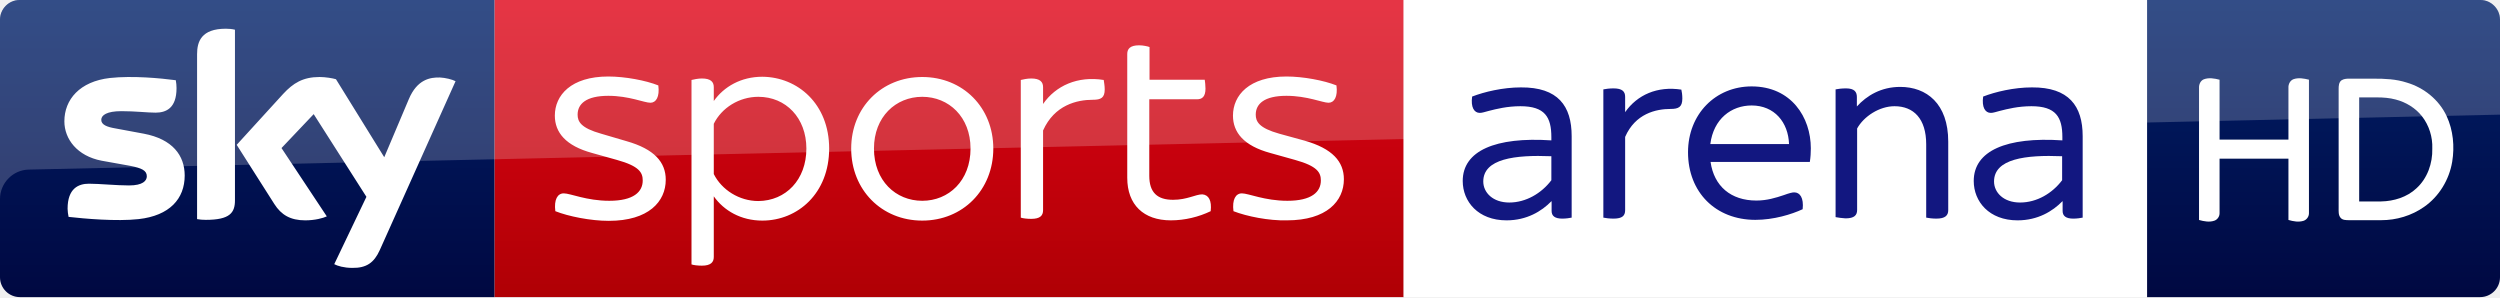
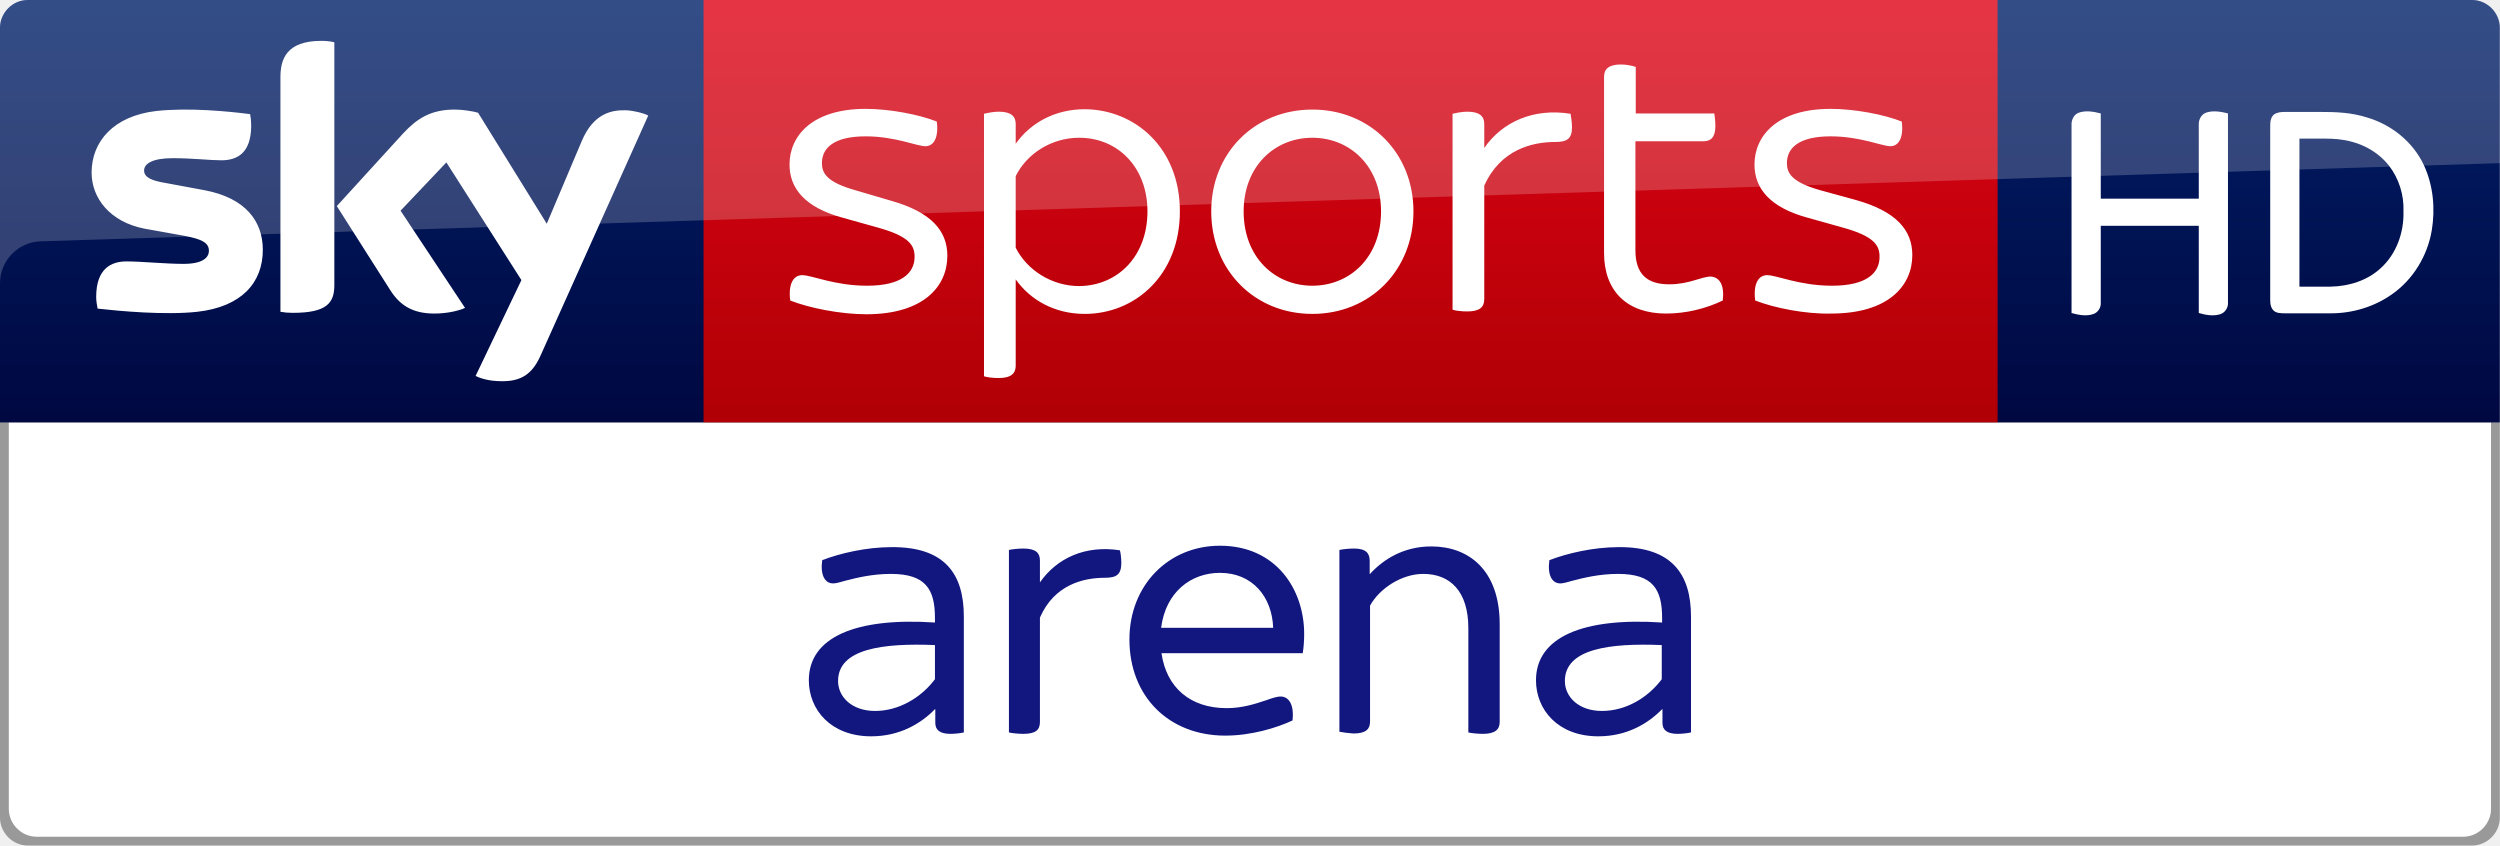
- <svg xmlns="http://www.w3.org/2000/svg" viewBox="0 0 1009.76 120" version="1.1" id="svg32" width="1009.76" height="120">
-   <defs id="defs36">
-     <linearGradient y2="-27.096" x2="99.851" y1="138.674" x1="99.851" gradientUnits="userSpaceOnUse" id="b-0" gradientTransform="matrix(-1,0,0,1,1009.76,0)">
-       <stop id="stop19-2" stop-color="#00043b" offset="0" />
-       <stop id="stop21-7" stop-color="#002672" offset="1" />
+ <svg xmlns="http://www.w3.org/2000/svg" id="svg30" width="709.61" height="240" version="1.1" viewBox="0 0 709.61 240">
+   <defs id="defs34">
+     <linearGradient id="a" x1="-8599.2" x2="-8599.2" y1="-4719.4" y2="-4553.6" gradientTransform="rotate(180 -4107.9 -2290.4)" gradientUnits="userSpaceOnUse">
+       <stop id="stop10" stop-color="#a80002" offset="0" />
+       <stop id="stop12" stop-color="#ea021a" offset="1" />
    </linearGradient>
-     <linearGradient gradientTransform="rotate(180,-4107.903,-2290.35)" y2="-4553.606" x2="-8599.162" y1="-4719.377" x1="-8599.162" gradientUnits="userSpaceOnUse" id="a">
-       <stop id="stop12" stop-color="#a80002" offset="0" />
-       <stop id="stop14" stop-color="#ea021a" offset="1" />
-     </linearGradient>
-     <linearGradient y2="-27.096" x2="99.851" y1="138.674" x1="99.851" gradientUnits="userSpaceOnUse" id="b" gradientTransform="translate(0,1.8305673e-6)">
-       <stop id="stop19" stop-color="#00043b" offset="0" />
+     <linearGradient id="linearGradient4552" x1="99.851" x2="99.851" y1="138.67" y2="-27.096" gradientTransform="matrix(-1 0 0 1 709.56 0)" gradientUnits="userSpaceOnUse">
+       <stop id="stop19-4" stop-color="#00043b" offset="0" />
      <stop id="stop21" stop-color="#002672" offset="1" />
    </linearGradient>
  </defs>
-   <g id="#000e4cff" transform="matrix(1.333333,0,0,1.333333,1705.87,-547.2376)" />
-   <path id="path24-83" d="m 867.2,120 h 134.56 c 4.4,0 8,-3.6 8,-8 l 4e-4,-104.1 C 1009.76,3.7 1006.26,0 1001.86,0 H 867.2 Z" style="fill:url(#b-0);stroke-width:1" />
-   <g id="#ffffffff-9" transform="matrix(0.479999,0,0,0.479999,867.2,2.4183057e-4)">
-     <path d="m 47.72,66.75 c 4.27,-1.63 9.01,-0.77 13.3,0.33 v 50.41 H 118.98 V 73.97 c -0.2,-3.08 1.41,-6.38 4.46,-7.41 4.18,-1.36 8.64,-0.52 12.8,0.5 V 179 c 0.19,2.95 -1.68,5.81 -4.48,6.78 -4.19,1.35 -8.66,0.5 -12.78,-0.69 V 133.51 H 61.02 v 45.56 c 0.17,2.76 -1.52,5.48 -4.09,6.53 -4.28,1.62 -8.94,0.68 -13.19,-0.49 V 74.03 C 43.58,71.11 44.9,67.95 47.72,66.75 Z" id="path7-7" style="opacity:1;fill:#ffffff" />
-     <path d="m 163.6,67.6 c 1.935,-1.25 4.183,-1.423 6.447,-1.407 h 20.664 c 9.42,-0.029 18.815,0.355 27.86,3.307 14.45,4.25 27.14,14.48 33.54,28.21 5.52,11.92 6.78,25.54 4.66,38.43 -2.52,15.09 -11.04,29.21 -23.67,37.96 -10.48,7.39 -23.33,11.21 -36.12,11.18 h -27.04 c -2.47,-0.06 -5.46,0.05 -7.15,-2.1 -1.87,-2.29 -1.55,-5.41 -1.57,-8.16 V 74.96 c -0.01,-2.57 0.12,-5.67 2.38,-7.36 m 14.9,14.359 v 87.541 h 18.52 c 10.64,-0.21 21.64,-3.56 29.54,-10.93 9.32,-8.38 13.81,-21.17 13.46,-33.53 0.39,-9.74 -2.69,-19.54 -8.69,-27.24 -5.52,-7 -13.5,-11.82 -22.09,-14.05 -5.145,-1.391 -10.41,-1.791 -15.703,-1.791 z" id="path9-5" style="opacity:1;fill:#ffffff" />
+   <path id="path24-6-6" d="m7.9 0c-4.4 0-7.9 3.7-7.9 7.9v112.1h709.56v-112.1c2e-5 -4.2-3.5-7.9-7.9-7.9z" fill="url(#linearGradient4552)" />
+   <g id="#ffffffff" transform="matrix(.48 0 0 .48 567 .0002425)" fill="#fff">
+     <path id="path7" d="m47.72 66.75c4.27-1.63 9.01-0.77 13.3 0.33v50.41h57.96v-43.52c-0.2-3.08 1.41-6.38 4.46-7.41 4.18-1.36 8.64-0.52 12.8 0.5v111.94c0.19 2.95-1.68 5.81-4.48 6.78-4.19 1.35-8.66 0.5-12.78-0.69v-51.58h-57.96v45.56c0.17 2.76-1.52 5.48-4.09 6.53-4.28 1.62-8.94 0.68-13.19-0.49v-111.08c-0.16-2.92 1.16-6.08 3.98-7.28z" />
+     <path id="path9" d="m163.6 67.6c1.935-1.25 4.183-1.423 6.447-1.407h20.664c9.42-0.029 18.815 0.355 27.86 3.307 14.45 4.25 27.14 14.48 33.54 28.21 5.52 11.92 6.78 25.54 4.66 38.43-2.52 15.09-11.04 29.21-23.67 37.96-10.48 7.39-23.33 11.21-36.12 11.18h-27.04c-2.47-0.06-5.46 0.05-7.15-2.1-1.87-2.29-1.55-5.41-1.57-8.16v-100.06c-0.01-2.57 0.12-5.67 2.38-7.36m14.9 14.359v87.541h18.52c10.64-0.21 21.64-3.56 29.54-10.93 9.32-8.38 13.81-21.17 13.46-33.53 0.39-9.74-2.69-19.54-8.69-27.24-5.52-7-13.5-11.82-22.09-14.05-5.145-1.391-10.41-1.79-15.703-1.79z" />
  </g>
-   <g id="#000e4cff-8" transform="matrix(1.333333,0,0,1.333333,883.7089,-213.3333)" />
-   <path style="fill:url(#a)" id="path17" d="M 199.7,1.8305673e-6 H 567 V 120 H 199.7 Z" />
-   <path style="fill:url(#b)" id="path24" d="M 199.7,120 H 8 c -4.4,0 -8,-3.6 -8,-8 V 7.9 C 0,3.7 3.5,1.8305673e-6 7.9,1.8305673e-6 h 191.8 z" />
-   <path style="fill:#ffffff" id="path26" d="m 135,106.7 c 1.3,0.7 3.9,1.5 7.3,1.5 5.7,0.1 8.8,-2.1 11.1,-7.2 L 184,32.8 c -1.3,-0.7 -4.1,-1.4 -6.3,-1.5 -3.9,-0.1 -9.2,0.7 -12.6,8.8 l -9.9,23.4 -19.5,-31.5 c -1.3,-0.4 -4.3,-0.9 -6.6,-0.9 -6.8,0 -10.7,2.5 -14.7,6.8 l -18.8,20.6 15.2,23.9 c 2.8,4.4 6.5,6.6 12.5,6.6 3.9,0 7.2,-0.9 8.7,-1.6 l -18.3,-27.6 13,-13.7 21.3,33.4 z M 94.9,80.9 c 0,5 -2,7.9 -11.8,7.9 -1.3,0 -2.4,-0.1 -3.5,-0.3 v -66.6 c 0,-5.1 1.7,-10.3 11.6,-10.3 1.2,0 2.5,0.1 3.7,0.4 z m -20.3,-10 c 0,9.4 -6.1,16.2 -18.6,17.6 -9,1 -22.1,-0.2 -28.3,-0.9 -0.2,-1 -0.4,-2.3 -0.4,-3.3 0,-8.2 4.4,-10.1 8.6,-10.1 4.3,0 11.1,0.7 16.2,0.7 5.6,0 7.2,-1.9 7.2,-3.7 0,-2.4 -2.2,-3.3 -6.6,-4.2 l -11.7,-2.1 c -9.8,-1.9 -15,-8.7 -15,-15.9 0,-8.8 6.2,-16.1 18.4,-17.5 9.2,-1 20.5,0.1 26.6,0.9 0.2,1.1 0.3,2.1 0.3,3.2 0,8.2 -4.3,9.9 -8.5,9.9 -3.2,0 -8.1,-0.6 -13.8,-0.6 -5.8,0 -8.1,1.6 -8.1,3.5 0,2 2.3,2.9 5.9,3.5 l 11.3,2.1 c 11.6,2.2 16.5,8.8 16.5,16.9 m 149.7,14.4 c -0.6,-4.7 0.9,-7.2 3.4,-7.2 2.7,0 9.2,3 18.4,3 9.8,0 13.5,-3.6 13.5,-8.2 0,-3.2 -1.4,-5.8 -10.4,-8.3 l -10,-2.8 c -10.7,-2.9 -15.1,-8.3 -15.1,-15.1 0,-8.2 6.5,-15.8 21.6,-15.8 6.8,0 15.2,1.6 20.2,3.6 0.6,4.6 -0.9,7 -3.2,7 -2.5,0 -8.6,-2.8 -17,-2.8 -9,0 -12.4,3.3 -12.4,7.6 0,2.8 1.3,5.4 9.5,7.7 l 10.2,3 c 11.3,3.2 15.9,8.5 15.9,15.6 0,8.8 -6.9,16.6 -23,16.6 -7.4,0 -16.3,-1.8 -21.6,-3.9 m 110.6,-25.3 c 0,18.1 -12.7,29.1 -27,29.1 -8.6,0 -15.5,-4 -19.6,-9.8 V 103.8 c 0,2.1 -1.2,3.5 -4.8,3.5 -1.6,0 -3.4,-0.2 -4.2,-0.5 V 32.3 c 0.8,-0.2 2.6,-0.6 4.2,-0.6 3.6,0 4.8,1.4 4.8,3.5 v 5.6 c 4.1,-5.8 11,-9.8 19.6,-9.8 14.3,0.1 27,11 27,29 m -9.2,0 c 0,-12.4 -8.3,-20.9 -19.4,-20.9 -7.7,0 -14.8,4.4 -18,10.9 v 20.3 c 3.2,6.4 10.3,10.9 18,10.9 11.1,-0.1 19.4,-8.6 19.4,-21.2 m 18.1,0 c 0,-16.6 12.3,-28.9 28.7,-28.9 16.5,0 28.7,12.4 28.7,28.9 0,16.7 -12.3,29.1 -28.7,29.1 -16.4,0 -28.7,-12.4 -28.7,-29.1 m 48.2,0 c 0,-12.8 -8.8,-20.9 -19.5,-20.9 -10.7,0 -19.5,8.1 -19.5,20.9 0,13 8.8,21.1 19.5,21.1 10.7,0 19.5,-8.1 19.5,-21.1 m 54.2,-23.9 c 0,3.4 -1.5,4.2 -4.8,4.2 -6.4,0 -15.5,2.1 -20.1,12.4 v 32.2 c 0,2.2 -1.2,3.5 -4.8,3.5 -1.6,0 -3.4,-0.2 -4.2,-0.5 v -55.6 c 0.8,-0.2 2.6,-0.6 4.2,-0.6 3.6,0 4.8,1.4 4.8,3.5 v 6.8 c 5.1,-7.4 14,-11.4 24.5,-9.7 0.1,0.7 0.4,2.4 0.4,3.8 m 52,49.2 c -0.6,-4.7 0.9,-7.2 3.4,-7.2 2.7,0 9.2,3 18.4,3 9.8,0 13.5,-3.6 13.5,-8.2 0,-3.2 -1.4,-5.8 -10.4,-8.3 l -10,-2.8 c -10.7,-2.9 -15.1,-8.3 -15.1,-15.1 0,-8.2 6.5,-15.8 21.6,-15.8 6.8,0 15.2,1.6 20.2,3.6 0.6,4.6 -0.9,7 -3.2,7 -2.4,0 -8.6,-2.8 -17,-2.8 -9,0 -12.4,3.3 -12.4,7.6 0,2.8 1.3,5.4 9.5,7.7 l 10.2,2.8 c 11.3,3.2 15.9,8.5 15.9,15.6 0,8.8 -6.9,16.6 -23,16.6 -7.3,0.2 -16.2,-1.6 -21.6,-3.7 m -9.2,0 c -4.8,2.3 -10.4,3.7 -16.1,3.7 -11,0 -17.6,-6.3 -17.6,-17.2 v -50 c 0,-2.1 1.2,-3.5 4.8,-3.5 1.6,0 3.4,0.4 4.2,0.7 v 13.2 h 22.3 c 0.1,0.7 0.3,2.2 0.3,3.6 0,3.3 -1.4,4.3 -3.4,4.3 h -19.3 v 30.9 c 0,6.8 3.3,9.7 9.6,9.7 5.7,0 9.1,-2.2 11.8,-2.2 2.6,0.2 3.9,2.5 3.4,6.8" />
-   <path id="path28" d="M 8,1.8305673e-6 C 3.6,1.8305673e-6 0,3.6 0,8 V 80.4 c 0,-6.4 5.1,-11.7 11.5,-11.9 l 998.31,-22.199 V 8 c 0,-4.4 -3.6,-8 -8,-8 z" style="opacity:0.2;fill:#ffffff" />
-   <path d="M 867.2,120 V 1.8305673e-6 H 566.9 V 120 Z" id="path2" style="fill:#ffffff" />
-   <path style="fill:#121780" id="path8" d="m 841.2,55 v 32.9 c -0.9,0.2 -2.4,0.4 -3.8,0.4 -3,0 -4.3,-1.1 -4.3,-3.1 v -3.9 H 833 c -3.9,4 -9.9,7.7 -18.1,7.7 -11.5,0 -17.7,-7.6 -17.7,-15.9 0,-12.2 13.2,-17.9 35.8,-16.4 v -1.3 c 0,-8.1 -2.6,-12.5 -12.5,-12.5 -5.3,0 -9.7,1.1 -12.8,1.9 -1.5,0.4 -2.7,0.8 -3.6,0.8 -2.3,0 -3.7,-2.3 -3.1,-6.6 4.9,-1.9 12.4,-3.7 19.7,-3.7 14.9,-0.1 20.5,7.5 20.5,19.7 z m -8.3,17.8 v -9.7 c -14.7,-0.6 -27.5,1 -27.5,10.2 0,4.5 3.9,8.5 10.5,8.5 6.8,0 13,-3.7 17,-9 z m -198.1,-17.8 v 32.9 c -0.9,0.2 -2.4,0.4 -3.8,0.4 -3,0 -4.3,-1.1 -4.3,-3.1 v -3.9 h -0.1 c -3.9,4 -9.9,7.7 -18.1,7.7 -11.5,0 -17.7,-7.6 -17.7,-15.9 0,-12.2 13.2,-17.9 35.8,-16.4 v -1.3 c 0,-8.1 -2.6,-12.5 -12.5,-12.5 -5.3,0 -9.7,1.1 -12.8,1.9 -1.5,0.4 -2.7,0.8 -3.6,0.8 -2.3,0 -3.7,-2.3 -3.1,-6.6 4.9,-1.9 12.4,-3.7 19.7,-3.7 15,-0.1 20.5,7.5 20.5,19.7 z m -8.2,17.8 v -9.7 c -14.7,-0.6 -27.5,1 -27.5,10.2 0,4.5 3.9,8.5 10.5,8.5 6.7,0 13,-3.7 17,-9 z m 52.9,-33 c 0,3.4 -1.5,4.2 -4.7,4.2 -6,0 -14.3,1.9 -18.4,11.3 v 29.6 c 0,2.2 -1.1,3.4 -4.7,3.4 -1.5,0 -3.3,-0.2 -4.1,-0.4 v -51.8 c 0.9,-0.2 2.6,-0.4 4.1,-0.4 3.6,0 4.7,1.3 4.7,3.4 v 6.2 c 4.9,-7 13,-10.6 22.7,-9.1 0.2,0.7 0.4,2.2 0.4,3.6 m 61.9,47.9 v -51.6 c 0.9,-0.2 2.6,-0.4 4.2,-0.4 3.4,0 4.4,1.4 4.4,3.5 v 3.8 c 4,-4.4 9.8,-7.9 17.5,-7.9 10.6,0 19.4,6.7 19.4,22.1 v 27.7 c 0,2.1 -1.2,3.4 -4.8,3.4 -1.5,0 -3.2,-0.2 -4.1,-0.4 v -29.6 c 0,-10.4 -5.1,-15.4 -12.8,-15.4 -6.1,0 -12.4,4.1 -15.1,9 v 32.9 c 0,2.1 -1.1,3.4 -4.7,3.4 -1.4,-0.1 -3.1,-0.3 -4,-0.5 m -10.4,-22.3 h -40.1 c 1.4,9.8 8.2,15.6 18.5,15.6 4.3,0 7.8,-1.1 11.1,-2.2 2.2,-0.8 3.4,-1.1 4.2,-1.1 2.3,0 3.9,2.2 3.4,6.8 -4.5,2.1 -11.7,4.3 -19.1,4.3 -16,0 -27.2,-11.1 -27.2,-27.3 0,-15.4 11.1,-26.6 25.7,-26.6 16,0 23.9,12.5 23.9,25 0,1.7 -0.1,3.6 -0.4,5.5 m -40.2,-7.2 h 31.8 c -0.3,-8.8 -5.9,-15.6 -15.1,-15.6 -8.2,0 -15.4,5.4 -16.7,15.6" />
+   <path id="path15" d="m199.7 0h367.3v120h-367.3z" fill="url(#a)" />
+   <path id="path24" d="m135 106.7c1.3 0.7 3.9 1.5 7.3 1.5 5.7 0.1 8.8-2.1 11.1-7.2l30.6-68.2c-1.3-0.7-4.1-1.4-6.3-1.5-3.9-0.1-9.2 0.7-12.6 8.8l-9.9 23.4-19.5-31.5c-1.3-0.4-4.3-0.9-6.6-0.9-6.8 0-10.7 2.5-14.7 6.8l-18.8 20.6 15.2 23.9c2.8 4.4 6.5 6.6 12.5 6.6 3.9 0 7.2-0.9 8.7-1.6l-18.3-27.6 13-13.7 21.3 33.4zm-40.1-25.8c0 5-2 7.9-11.8 7.9-1.3 0-2.4-0.1-3.5-0.3v-66.6c0-5.1 1.7-10.3 11.6-10.3 1.2 0 2.5 0.1 3.7 0.4zm-20.3-10c0 9.4-6.1 16.2-18.6 17.6-9 1-22.1-0.2-28.3-0.9-0.2-1-0.4-2.3-0.4-3.3 0-8.2 4.4-10.1 8.6-10.1 4.3 0 11.1 0.7 16.2 0.7 5.6 0 7.2-1.9 7.2-3.7 0-2.4-2.2-3.3-6.6-4.2l-11.7-2.1c-9.8-1.9-15-8.7-15-15.9 0-8.8 6.2-16.1 18.4-17.5 9.2-1 20.5 0.1 26.6 0.9 0.2 1.1 0.3 2.1 0.3 3.2 0 8.2-4.3 9.9-8.5 9.9-3.2 0-8.1-0.6-13.8-0.6-5.8 0-8.1 1.6-8.1 3.5 0 2 2.3 2.9 5.9 3.5l11.3 2.1c11.6 2.2 16.5 8.8 16.5 16.9m149.7 14.4c-0.6-4.7 0.9-7.2 3.4-7.2 2.7 0 9.2 3 18.4 3 9.8 0 13.5-3.6 13.5-8.2 0-3.2-1.4-5.8-10.4-8.3l-10-2.8c-10.7-2.9-15.1-8.3-15.1-15.1 0-8.2 6.5-15.8 21.6-15.8 6.8 0 15.2 1.6 20.2 3.6 0.6 4.6-0.9 7-3.2 7-2.5 0-8.6-2.8-17-2.8-9 0-12.4 3.3-12.4 7.6 0 2.8 1.3 5.4 9.5 7.7l10.2 3c11.3 3.2 15.9 8.5 15.9 15.6 0 8.8-6.9 16.6-23 16.6-7.4 0-16.3-1.8-21.6-3.9m110.6-25.3c0 18.1-12.7 29.1-27 29.1-8.6 0-15.5-4-19.6-9.8v24.5c0 2.1-1.2 3.5-4.8 3.5-1.6 0-3.4-0.2-4.2-0.5v-74.5c0.8-0.2 2.6-0.6 4.2-0.6 3.6 0 4.8 1.4 4.8 3.5v5.6c4.1-5.8 11-9.8 19.6-9.8 14.3 0.1 27 11 27 29m-9.2 0c0-12.4-8.3-20.9-19.4-20.9-7.7 0-14.8 4.4-18 10.9v20.3c3.2 6.4 10.3 10.9 18 10.9 11.1-0.1 19.4-8.6 19.4-21.2m18.1 0c0-16.6 12.3-28.9 28.7-28.9 16.5 0 28.7 12.4 28.7 28.9 0 16.7-12.3 29.1-28.7 29.1s-28.7-12.4-28.7-29.1m48.2 0c0-12.8-8.8-20.9-19.5-20.9s-19.5 8.1-19.5 20.9c0 13 8.8 21.1 19.5 21.1s19.5-8.1 19.5-21.1m54.2-23.9c0 3.4-1.5 4.2-4.8 4.2-6.4 0-15.5 2.1-20.1 12.4v32.2c0 2.2-1.2 3.5-4.8 3.5-1.6 0-3.4-0.2-4.2-0.5v-55.6c0.8-0.2 2.6-0.6 4.2-0.6 3.6 0 4.8 1.4 4.8 3.5v6.8c5.1-7.4 14-11.4 24.5-9.7 0.1 0.7 0.4 2.4 0.4 3.8m52 49.2c-0.6-4.7 0.9-7.2 3.4-7.2 2.7 0 9.2 3 18.4 3 9.8 0 13.5-3.6 13.5-8.2 0-3.2-1.4-5.8-10.4-8.3l-10-2.8c-10.7-2.9-15.1-8.3-15.1-15.1 0-8.2 6.5-15.8 21.6-15.8 6.8 0 15.2 1.6 20.2 3.6 0.6 4.6-0.9 7-3.2 7-2.4 0-8.6-2.8-17-2.8-9 0-12.4 3.3-12.4 7.6 0 2.8 1.3 5.4 9.5 7.7l10.2 2.8c11.3 3.2 15.9 8.5 15.9 15.6 0 8.8-6.9 16.6-23 16.6-7.3 0.2-16.2-1.6-21.6-3.7m-9.2 0c-4.8 2.3-10.4 3.7-16.1 3.7-11 0-17.6-6.3-17.6-17.2v-50c0-2.1 1.2-3.5 4.8-3.5 1.6 0 3.4 0.4 4.2 0.7v13.2h22.3c0.1 0.7 0.3 2.2 0.3 3.6 0 3.3-1.4 4.3-3.4 4.3h-19.3v30.9c0 6.8 3.3 9.7 9.6 9.7 5.7 0 9.1-2.2 11.8-2.2 2.6 0.2 3.9 2.5 3.4 6.8" fill="#fff" />
+   <path id="path28" d="m8 0c-4.4 0-8 3.6-8 8v72.4c0-6.4 5.1-11.7 11.5-11.9l698.11-22.199v-38.301c0-4.4-3.6-8-8-8z" fill="#fff" opacity=".2" />
+   <path id="path24-6-6-7" d="m7.9 240c-4.4 0-7.9-3.7-7.9-7.9v-112.1h709.56v112.1c2e-5 4.2-3.5 7.9-7.9 7.9z" fill="#999" />
+   <path id="path24-6-6-7-2" d="m10.4 237.5c-4.4 0-7.9-3.7-7.9-7.9v-109.6h704.56v109.6c1e-5 4.2-3.5 7.9-7.9 7.9z" fill="#fff" />
+   <g id="g10" transform="translate(-361.22 120)">
+     <path id="path8" d="m841.2 55v32.9c-0.9 0.2-2.4 0.4-3.8 0.4-3 0-4.3-1.1-4.3-3.1v-3.9h-0.1c-3.9 4-9.9 7.7-18.1 7.7-11.5 0-17.7-7.6-17.7-15.9 0-12.2 13.2-17.9 35.8-16.4v-1.3c0-8.1-2.6-12.5-12.5-12.5-5.3 0-9.7 1.1-12.8 1.9-1.5 0.4-2.7 0.8-3.6 0.8-2.3 0-3.7-2.3-3.1-6.6 4.9-1.9 12.4-3.7 19.7-3.7 14.9-0.1 20.5 7.5 20.5 19.7zm-8.3 17.8v-9.7c-14.7-0.6-27.5 1-27.5 10.2 0 4.5 3.9 8.5 10.5 8.5 6.8 0 13-3.7 17-9zm-198.1-17.8v32.9c-0.9 0.2-2.4 0.4-3.8 0.4-3 0-4.3-1.1-4.3-3.1v-3.9h-0.1c-3.9 4-9.9 7.7-18.1 7.7-11.5 0-17.7-7.6-17.7-15.9 0-12.2 13.2-17.9 35.8-16.4v-1.3c0-8.1-2.6-12.5-12.5-12.5-5.3 0-9.7 1.1-12.8 1.9-1.5 0.4-2.7 0.8-3.6 0.8-2.3 0-3.7-2.3-3.1-6.6 4.9-1.9 12.4-3.7 19.7-3.7 15-0.1 20.5 7.5 20.5 19.7zm-8.2 17.8v-9.7c-14.7-0.6-27.5 1-27.5 10.2 0 4.5 3.9 8.5 10.5 8.5 6.7 0 13-3.7 17-9zm52.9-33c0 3.4-1.5 4.2-4.7 4.2-6 0-14.3 1.9-18.4 11.3v29.6c0 2.2-1.1 3.4-4.7 3.4-1.5 0-3.3-0.2-4.1-0.4v-51.8c0.9-0.2 2.6-0.4 4.1-0.4 3.6 0 4.7 1.3 4.7 3.4v6.2c4.9-7 13-10.6 22.7-9.1 0.2 0.7 0.4 2.2 0.4 3.6m61.9 47.9v-51.6c0.9-0.2 2.6-0.4 4.2-0.4 3.4 0 4.4 1.4 4.4 3.5v3.8c4-4.4 9.8-7.9 17.5-7.9 10.6 0 19.4 6.7 19.4 22.1v27.7c0 2.1-1.2 3.4-4.8 3.4-1.5 0-3.2-0.2-4.1-0.4v-29.6c0-10.4-5.1-15.4-12.8-15.4-6.1 0-12.4 4.1-15.1 9v32.9c0 2.1-1.1 3.4-4.7 3.4-1.4-0.1-3.1-0.3-4-0.5m-10.4-22.3h-40.1c1.4 9.8 8.2 15.6 18.5 15.6 4.3 0 7.8-1.1 11.1-2.2 2.2-0.8 3.4-1.1 4.2-1.1 2.3 0 3.9 2.2 3.4 6.8-4.5 2.1-11.7 4.3-19.1 4.3-16 0-27.2-11.1-27.2-27.3 0-15.4 11.1-26.6 25.7-26.6 16 0 23.9 12.5 23.9 25 0 1.7-0.1 3.6-0.4 5.5m-40.2-7.2h31.8c-0.3-8.8-5.9-15.6-15.1-15.6-8.2 0-15.4 5.4-16.7 15.6" fill="#121780" />
+   </g>
</svg>
